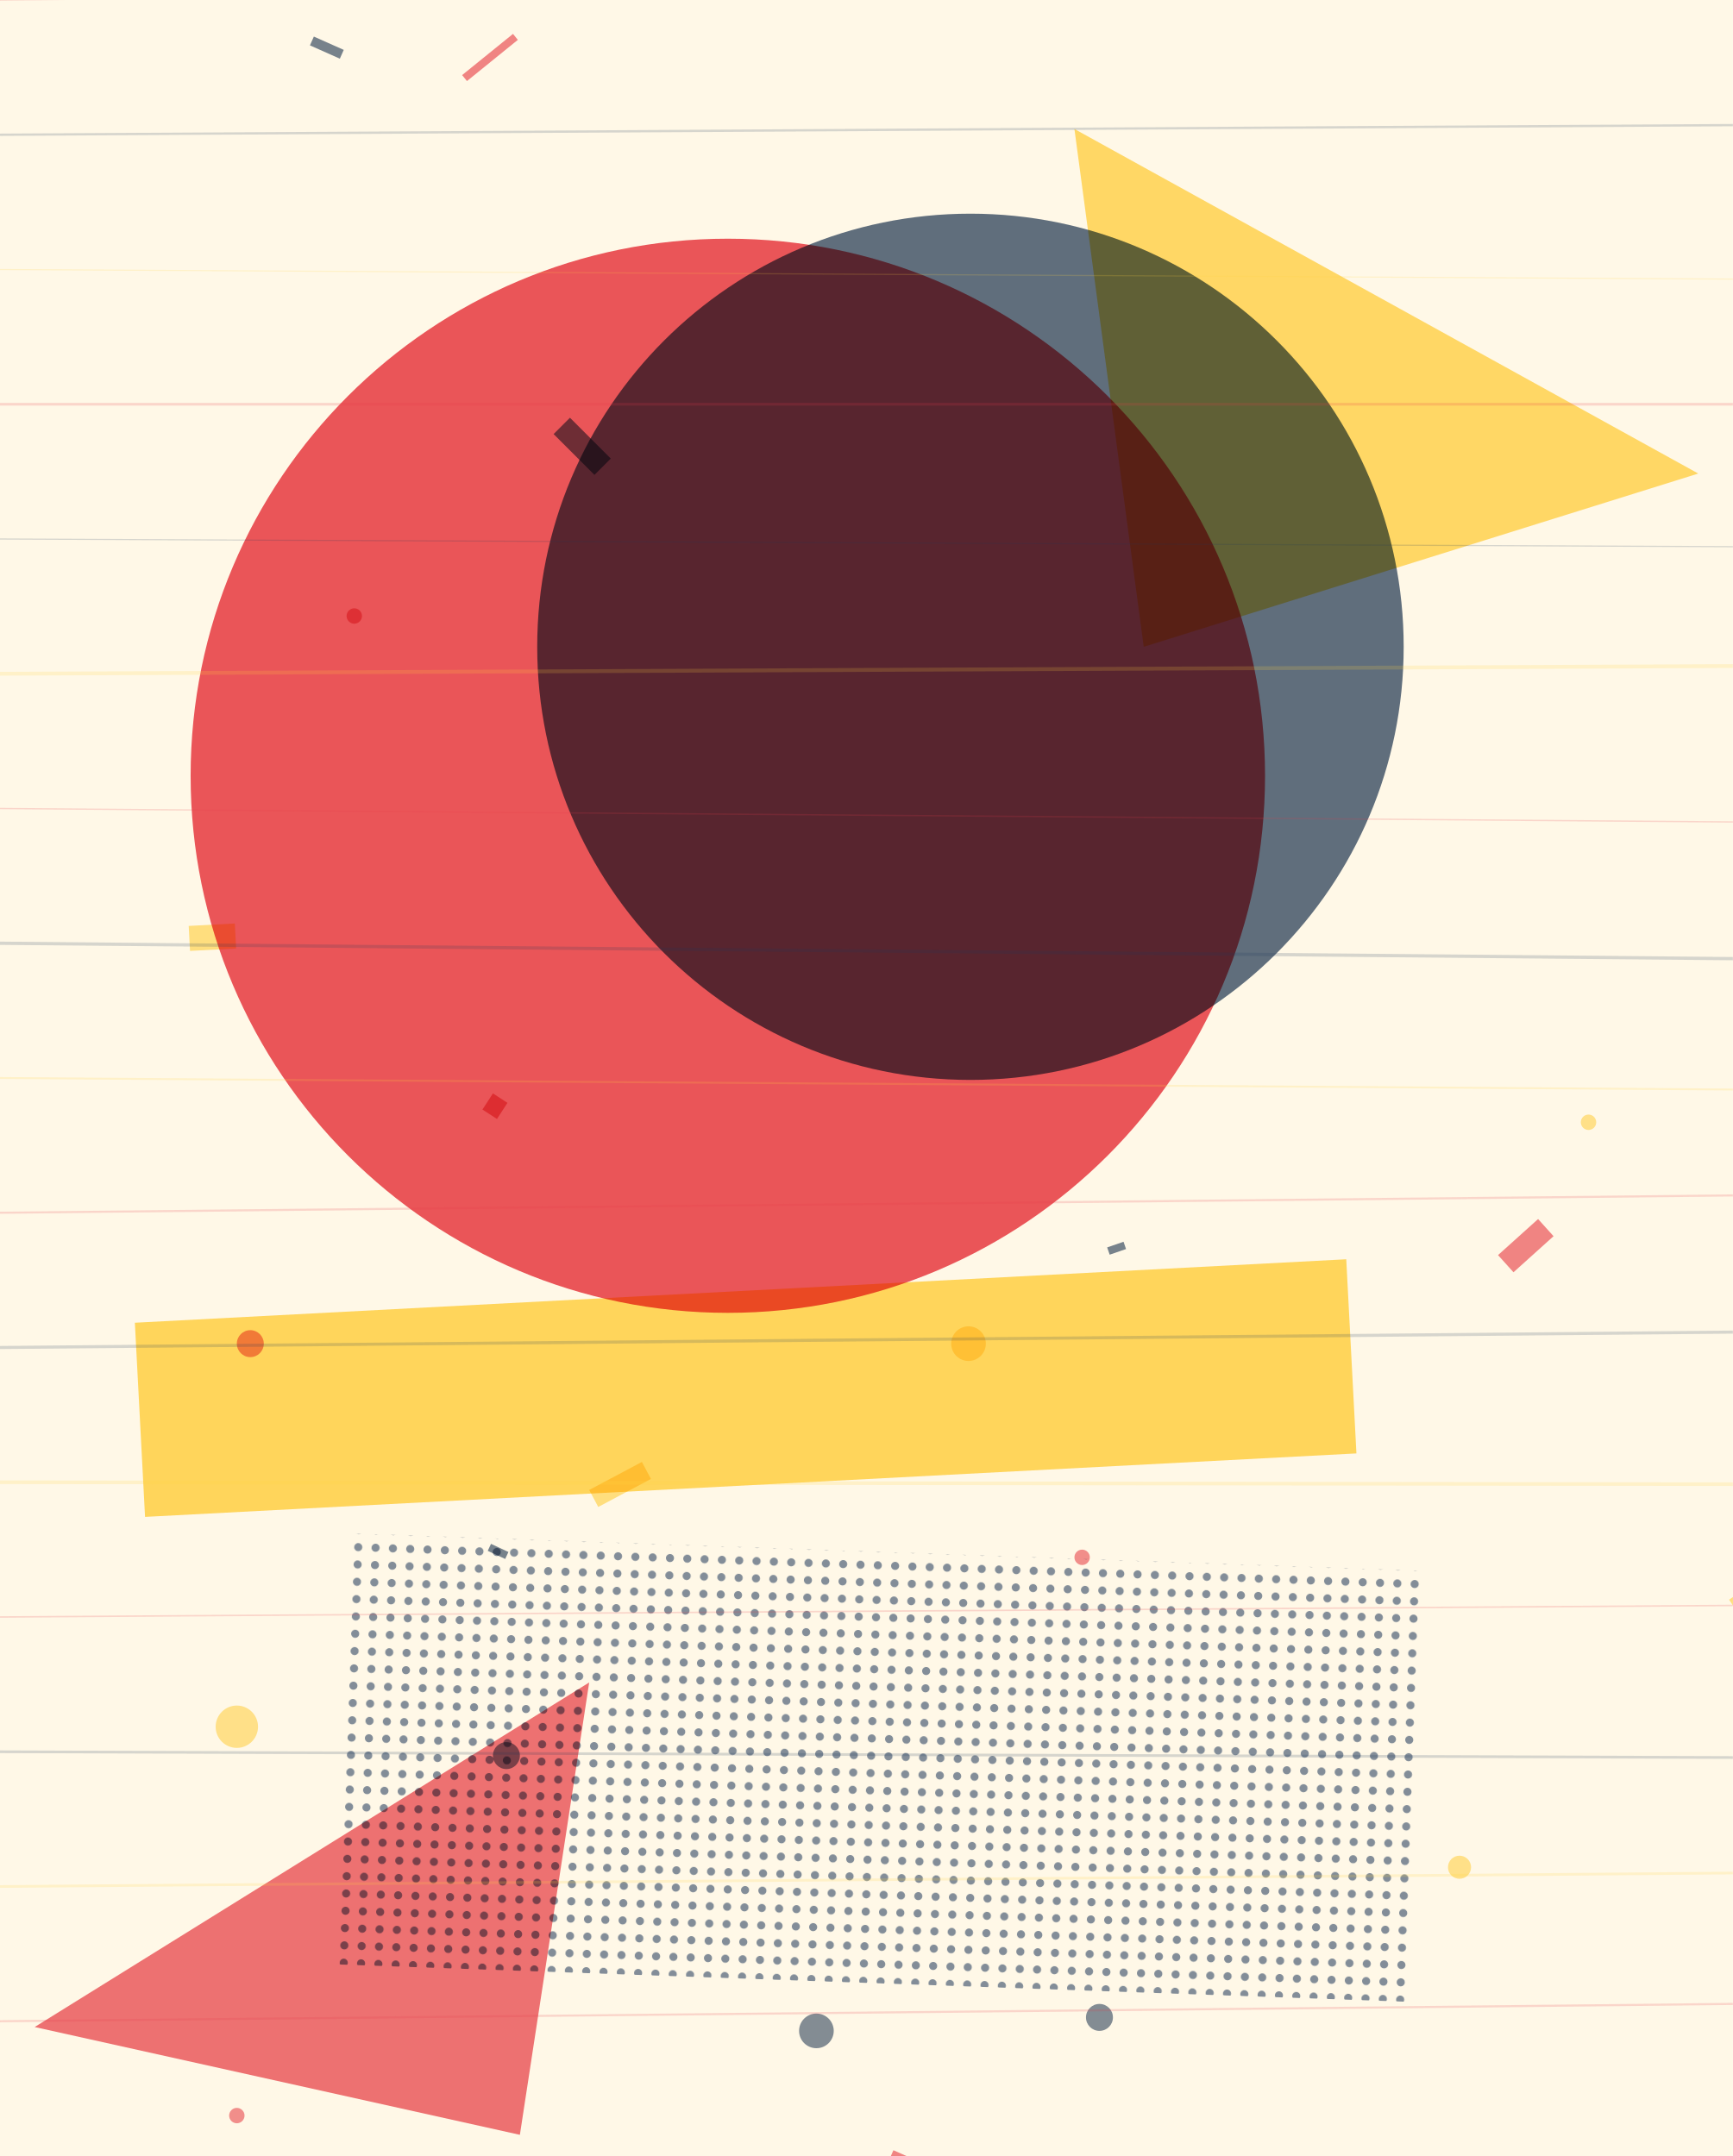
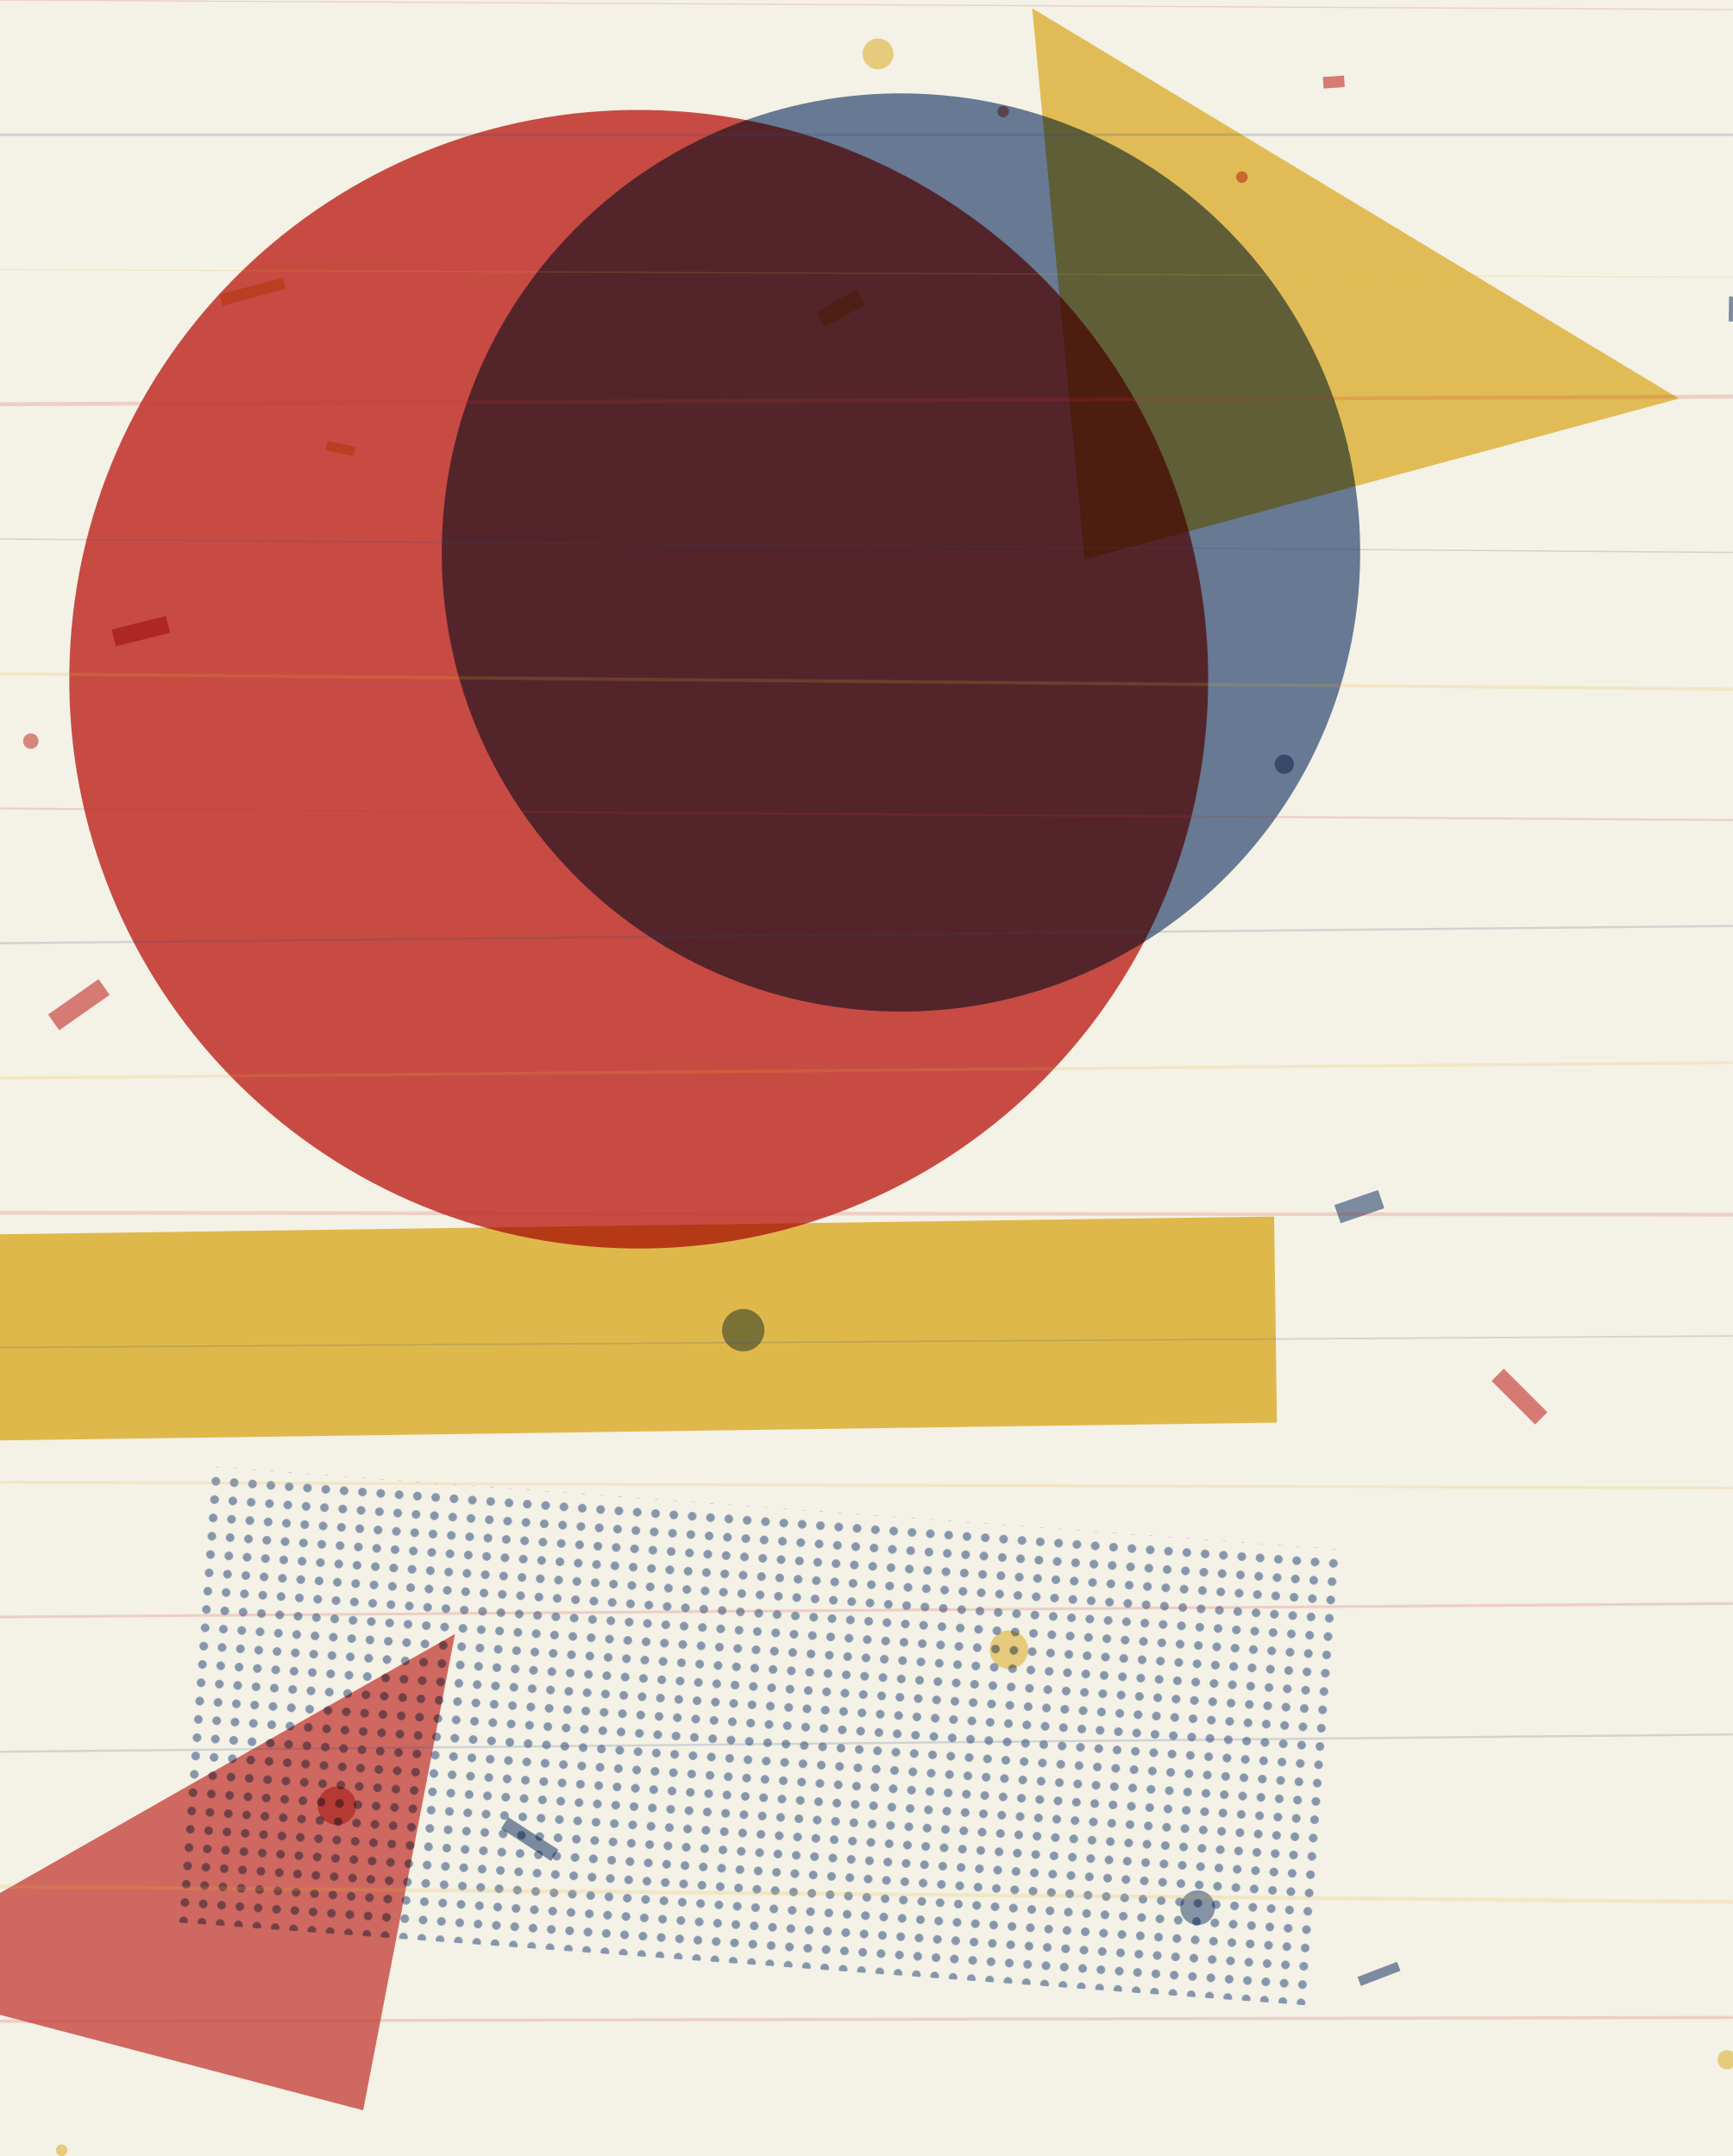
<svg xmlns="http://www.w3.org/2000/svg" viewBox="0 0 900 1120" preserveAspectRatio="xMidYMid slice" role="img">
  <defs>
    <pattern id="rd419" width="9" height="9" patternUnits="userSpaceOnUse">
-       <circle cx="3" cy="3" r="2.1" fill="#1D3557" />
+       <circle cx="3" cy="3" r="2.1" fill="#2C4A7C" />
    </pattern>
  </defs>
-   <rect width="900" height="1120" fill="#FFF8E7" />
-   <circle cx="378" cy="403" r="279" fill="#E63946" opacity=".85" style="mix-blend-mode:multiply" />
-   <circle cx="504" cy="336" r="225" fill="#1D3557" opacity=".7" style="mix-blend-mode:multiply" />
-   <rect x="72" y="672" width="630" height="101" fill="#FFD23F" opacity=".8" transform="rotate(-3 360 717)" style="mix-blend-mode:multiply" />
-   <rect x="180" y="806" width="558" height="224" fill="url(#rd419)" opacity=".55" transform="rotate(2 450 896)" />
-   <path d="M558,67 L882,246 L594,336 Z" fill="#FFD23F" opacity=".75" style="mix-blend-mode:multiply" />
-   <path d="M18,1053 L306,874 L270,1109 Z" fill="#E63946" opacity=".7" style="mix-blend-mode:multiply" />
-   <circle cx="562" cy="809" r="4" fill="#E63946" opacity=".55" style="mix-blend-mode:multiply" />
-   <rect x="255" y="802" width="10" height="4" fill="#1D3557" opacity=".6" transform="rotate(25 255 802)" style="mix-blend-mode:multiply" />
-   <circle cx="825" cy="583" r="4" fill="#FFD23F" opacity=".55" style="mix-blend-mode:multiply" />
-   <rect x="240" y="39" width="34" height="4" fill="#E63946" opacity=".6" transform="rotate(-39 240 39)" style="mix-blend-mode:multiply" />
-   <circle cx="263" cy="912" r="7" fill="#1D3557" opacity=".55" style="mix-blend-mode:multiply" />
-   <rect x="306" y="774" width="31" height="10" fill="#FFD23F" opacity=".6" transform="rotate(-28 306 774)" style="mix-blend-mode:multiply" />
-   <circle cx="184" cy="320" r="4" fill="#E63946" opacity=".55" style="mix-blend-mode:multiply" />
-   <rect x="575" y="648" width="9" height="4" fill="#1D3557" opacity=".6" transform="rotate(-19 575 648)" style="mix-blend-mode:multiply" />
-   <circle cx="758" cy="970" r="6" fill="#FFD23F" opacity=".55" style="mix-blend-mode:multiply" />
-   <rect x="778" y="652" width="28" height="12" fill="#E63946" opacity=".6" transform="rotate(-42 778 652)" style="mix-blend-mode:multiply" />
-   <circle cx="424" cy="1055" r="9" fill="#1D3557" opacity=".55" style="mix-blend-mode:multiply" />
-   <rect x="98" y="481" width="24" height="13" fill="#FFD23F" opacity=".6" transform="rotate(-3 98 481)" style="mix-blend-mode:multiply" />
-   <circle cx="130" cy="698" r="7" fill="#E63946" opacity=".55" style="mix-blend-mode:multiply" />
-   <rect x="163" y="19" width="17" height="5" fill="#1D3557" opacity=".6" transform="rotate(24 163 19)" style="mix-blend-mode:multiply" />
-   <circle cx="503" cy="698" r="9" fill="#FFD23F" opacity=".55" style="mix-blend-mode:multiply" />
-   <rect x="256" y="568" width="9" height="10" fill="#E63946" opacity=".6" transform="rotate(33 256 568)" style="mix-blend-mode:multiply" />
-   <circle cx="571" cy="1048" r="7" fill="#1D3557" opacity=".55" style="mix-blend-mode:multiply" />
-   <rect x="898" y="831" width="17" height="6" fill="#FFD23F" opacity=".6" transform="rotate(-34 898 831)" style="mix-blend-mode:multiply" />
-   <circle cx="123" cy="1099" r="4" fill="#E63946" opacity=".55" style="mix-blend-mode:multiply" />
-   <rect x="296" y="217" width="30" height="12" fill="#1D3557" opacity=".6" transform="rotate(45 296 217)" style="mix-blend-mode:multiply" />
-   <circle cx="123" cy="897" r="11" fill="#FFD23F" opacity=".55" style="mix-blend-mode:multiply" />
-   <rect x="464" y="1117" width="33" height="6" fill="#E63946" opacity=".6" transform="rotate(24 464 1117)" style="mix-blend-mode:multiply" />
-   <path d="M0,0 L900,-9" stroke="#E63946" stroke-width="0.7" opacity=".18" />
-   <path d="M0,70 L900,65" stroke="#1D3557" stroke-width="1.2" opacity=".18" />
-   <path d="M0,140 L900,145" stroke="#FFD23F" stroke-width="0.6" opacity=".18" />
-   <path d="M0,210 L900,210" stroke="#E63946" stroke-width="1.4" opacity=".18" />
-   <path d="M0,280 L900,284" stroke="#1D3557" stroke-width="0.6" opacity=".18" />
-   <path d="M0,350 L900,346" stroke="#FFD23F" stroke-width="2.0" opacity=".18" />
-   <path d="M0,420 L900,427" stroke="#E63946" stroke-width="0.7" opacity=".18" />
-   <path d="M0,490 L900,498" stroke="#1D3557" stroke-width="1.7" opacity=".18" />
-   <path d="M0,560 L900,566" stroke="#FFD23F" stroke-width="1.0" opacity=".18" />
-   <path d="M0,630 L900,621" stroke="#E63946" stroke-width="1.1" opacity=".18" />
-   <path d="M0,700 L900,692" stroke="#1D3557" stroke-width="1.6" opacity=".18" />
-   <path d="M0,770 L900,771" stroke="#FFD23F" stroke-width="1.9" opacity=".18" />
-   <path d="M0,840 L900,834" stroke="#E63946" stroke-width="0.8" opacity=".18" />
-   <path d="M0,910 L900,913" stroke="#1D3557" stroke-width="1.4" opacity=".18" />
-   <path d="M0,980 L900,973" stroke="#FFD23F" stroke-width="1.4" opacity=".18" />
-   <path d="M0,1050 L900,1041" stroke="#E63946" stroke-width="1.1" opacity=".18" />
+   <rect width="900" height="1120" fill="#F4F1E6" />
+   <g transform="translate(450,560) rotate(2.2) scale(1.06) translate(-497,-594)">
+     <circle cx="378" cy="403" r="279" fill="#C8302B" opacity=".85" style="mix-blend-mode:multiply" />
+     <circle cx="504" cy="336" r="225" fill="#2C4A7C" opacity=".7" style="mix-blend-mode:multiply" />
+     <rect x="72" y="672" width="630" height="101" fill="#E4B429" opacity=".8" transform="rotate(-3 360 717)" style="mix-blend-mode:multiply" />
+     <rect x="180" y="806" width="558" height="224" fill="url(#rd419)" opacity=".55" transform="rotate(2 450 896)" />
+     <path d="M558,67 L882,246 L594,336 Z" fill="#E4B429" opacity=".75" style="mix-blend-mode:multiply" />
+     <path d="M18,1053 L306,874 L270,1109 Z" fill="#C8302B" opacity=".7" style="mix-blend-mode:multiply" />
+   </g>
+   <circle cx="645" cy="92" r="3" fill="#C8302B" opacity=".55" style="mix-blend-mode:multiply" />
+   <rect x="705" y="1027" width="22" height="5" fill="#2C4A7C" opacity=".6" transform="rotate(-21 705 1027)" style="mix-blend-mode:multiply" />
+   <circle cx="32" cy="1117" r="3" fill="#E4B429" opacity=".55" style="mix-blend-mode:multiply" />
+   <rect x="58" y="327" width="29" height="9" fill="#C8302B" opacity=".6" transform="rotate(-14 58 327)" style="mix-blend-mode:multiply" />
+   <circle cx="622" cy="991" r="9" fill="#2C4A7C" opacity=".55" style="mix-blend-mode:multiply" />
+   <rect x="170" y="229" width="15" height="5" fill="#E4B429" opacity=".6" transform="rotate(12 170 229)" style="mix-blend-mode:multiply" />
+   <circle cx="521" cy="58" r="3" fill="#C8302B" opacity=".55" style="mix-blend-mode:multiply" />
+   <rect x="264" y="944" width="31" height="7" fill="#2C4A7C" opacity=".6" transform="rotate(33 264 944)" style="mix-blend-mode:multiply" />
+   <circle cx="524" cy="857" r="10" fill="#E4B429" opacity=".55" style="mix-blend-mode:multiply" />
+   <rect x="25" y="527" width="32" height="10" fill="#C8302B" opacity=".6" transform="rotate(-35 25 527)" style="mix-blend-mode:multiply" />
+   <circle cx="386" cy="691" r="11" fill="#2C4A7C" opacity=".55" style="mix-blend-mode:multiply" />
+   <rect x="424" y="162" width="24" height="9" fill="#E4B429" opacity=".6" transform="rotate(-29 424 162)" style="mix-blend-mode:multiply" />
+   <circle cx="16" cy="385" r="4" fill="#C8302B" opacity=".55" style="mix-blend-mode:multiply" />
+   <rect x="693" y="626" width="24" height="10" fill="#2C4A7C" opacity=".6" transform="rotate(-19 693 626)" style="mix-blend-mode:multiply" />
+   <circle cx="456" cy="28" r="8" fill="#E4B429" opacity=".55" style="mix-blend-mode:multiply" />
+   <rect x="781" y="711" width="32" height="9" fill="#C8302B" opacity=".6" transform="rotate(45 781 711)" style="mix-blend-mode:multiply" />
+   <circle cx="667" cy="397" r="5" fill="#2C4A7C" opacity=".55" style="mix-blend-mode:multiply" />
+   <rect x="114" y="153" width="34" height="6" fill="#E4B429" opacity=".6" transform="rotate(-15 114 153)" style="mix-blend-mode:multiply" />
+   <circle cx="175" cy="938" r="10" fill="#C8302B" opacity=".55" style="mix-blend-mode:multiply" />
+   <rect x="898" y="154" width="29" height="13" fill="#2C4A7C" opacity=".6" transform="rotate(1 898 154)" style="mix-blend-mode:multiply" />
+   <circle cx="897" cy="1070" r="5" fill="#E4B429" opacity=".55" style="mix-blend-mode:multiply" />
+   <rect x="687" y="40" width="11" height="6" fill="#C8302B" opacity=".6" transform="rotate(-4 687 40)" style="mix-blend-mode:multiply" />
+   <path d="M0,0 L900,5" stroke="#C8302B" stroke-width="0.6" opacity=".18" />
+   <path d="M0,70 L900,70" stroke="#2C4A7C" stroke-width="1.4" opacity=".18" />
+   <path d="M0,140 L900,144" stroke="#E4B429" stroke-width="0.6" opacity=".18" />
+   <path d="M0,210 L900,206" stroke="#C8302B" stroke-width="2.0" opacity=".18" />
+   <path d="M0,280 L900,287" stroke="#2C4A7C" stroke-width="0.7" opacity=".18" />
+   <path d="M0,350 L900,358" stroke="#E4B429" stroke-width="1.7" opacity=".18" />
+   <path d="M0,420 L900,426" stroke="#C8302B" stroke-width="1.0" opacity=".18" />
+   <path d="M0,490 L900,481" stroke="#2C4A7C" stroke-width="1.1" opacity=".18" />
+   <path d="M0,560 L900,552" stroke="#E4B429" stroke-width="1.6" opacity=".18" />
+   <path d="M0,630 L900,631" stroke="#C8302B" stroke-width="1.9" opacity=".18" />
+   <path d="M0,700 L900,694" stroke="#2C4A7C" stroke-width="0.8" opacity=".18" />
+   <path d="M0,770 L900,773" stroke="#E4B429" stroke-width="1.4" opacity=".18" />
+   <path d="M0,840 L900,833" stroke="#C8302B" stroke-width="1.4" opacity=".18" />
+   <path d="M0,910 L900,901" stroke="#2C4A7C" stroke-width="1.1" opacity=".18" />
+   <path d="M0,980 L900,988" stroke="#E4B429" stroke-width="1.9" opacity=".18" />
+   <path d="M0,1050 L900,1048" stroke="#C8302B" stroke-width="1.6" opacity=".18" />
</svg>
